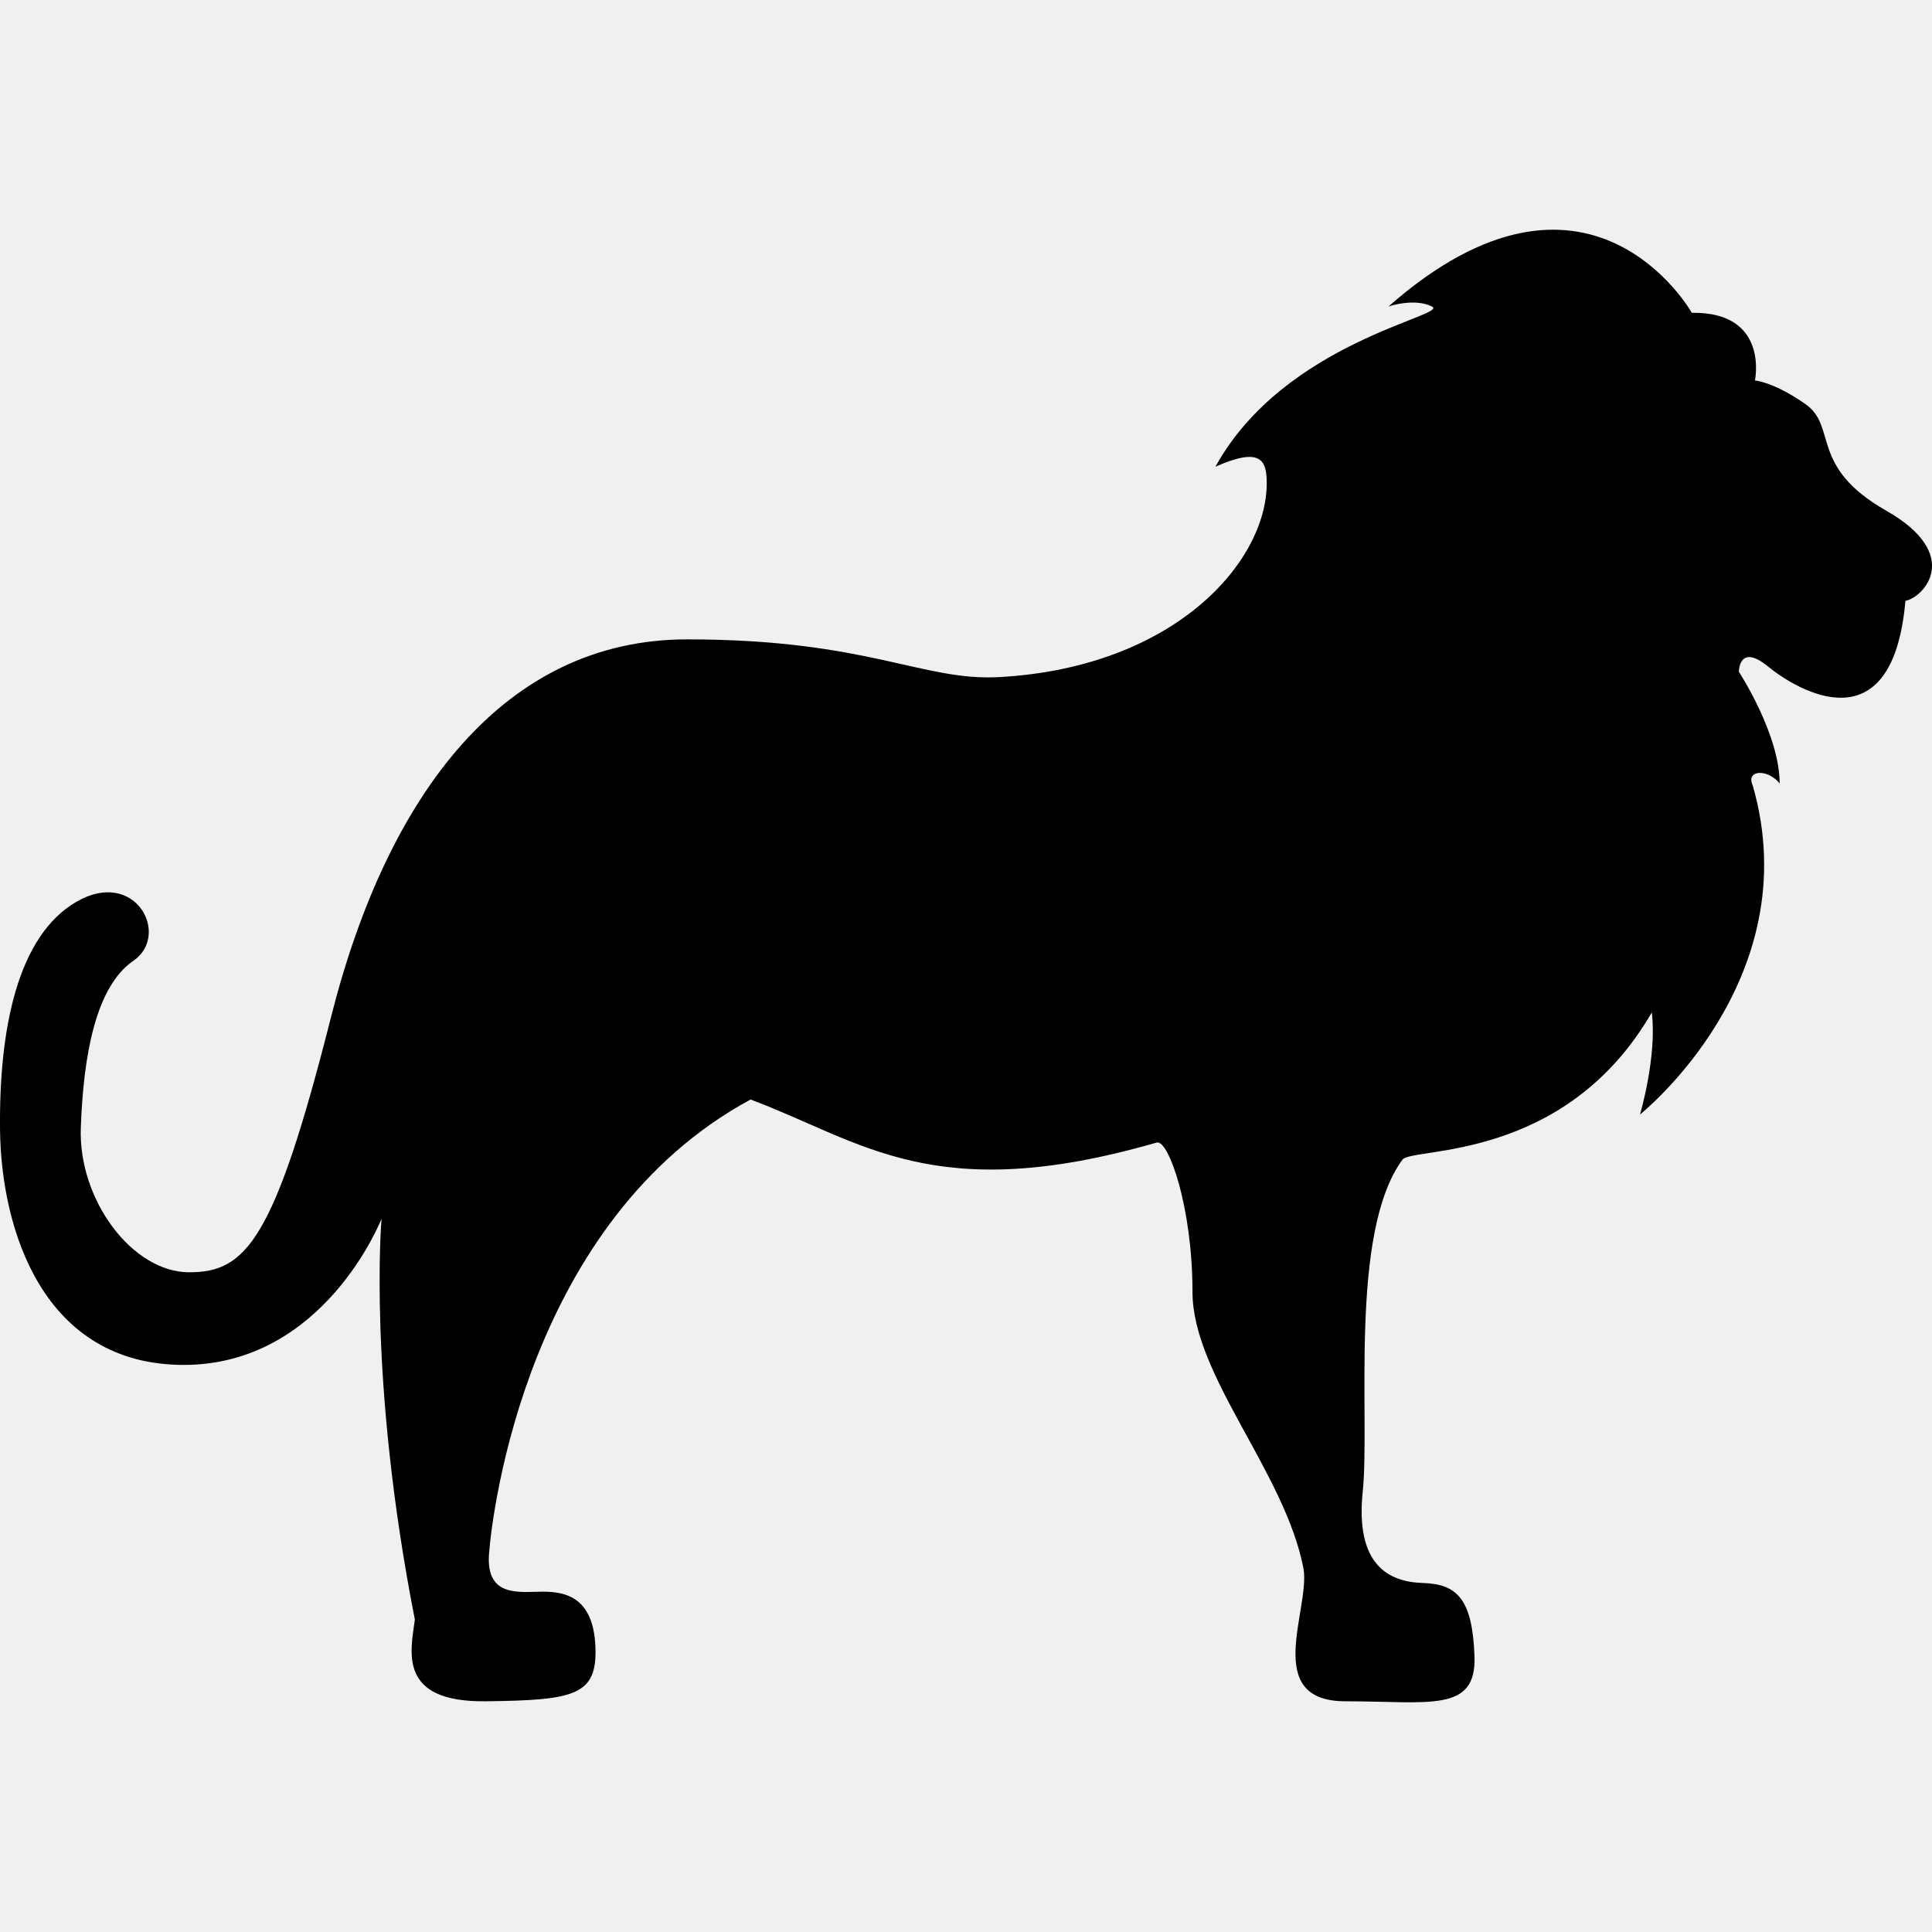
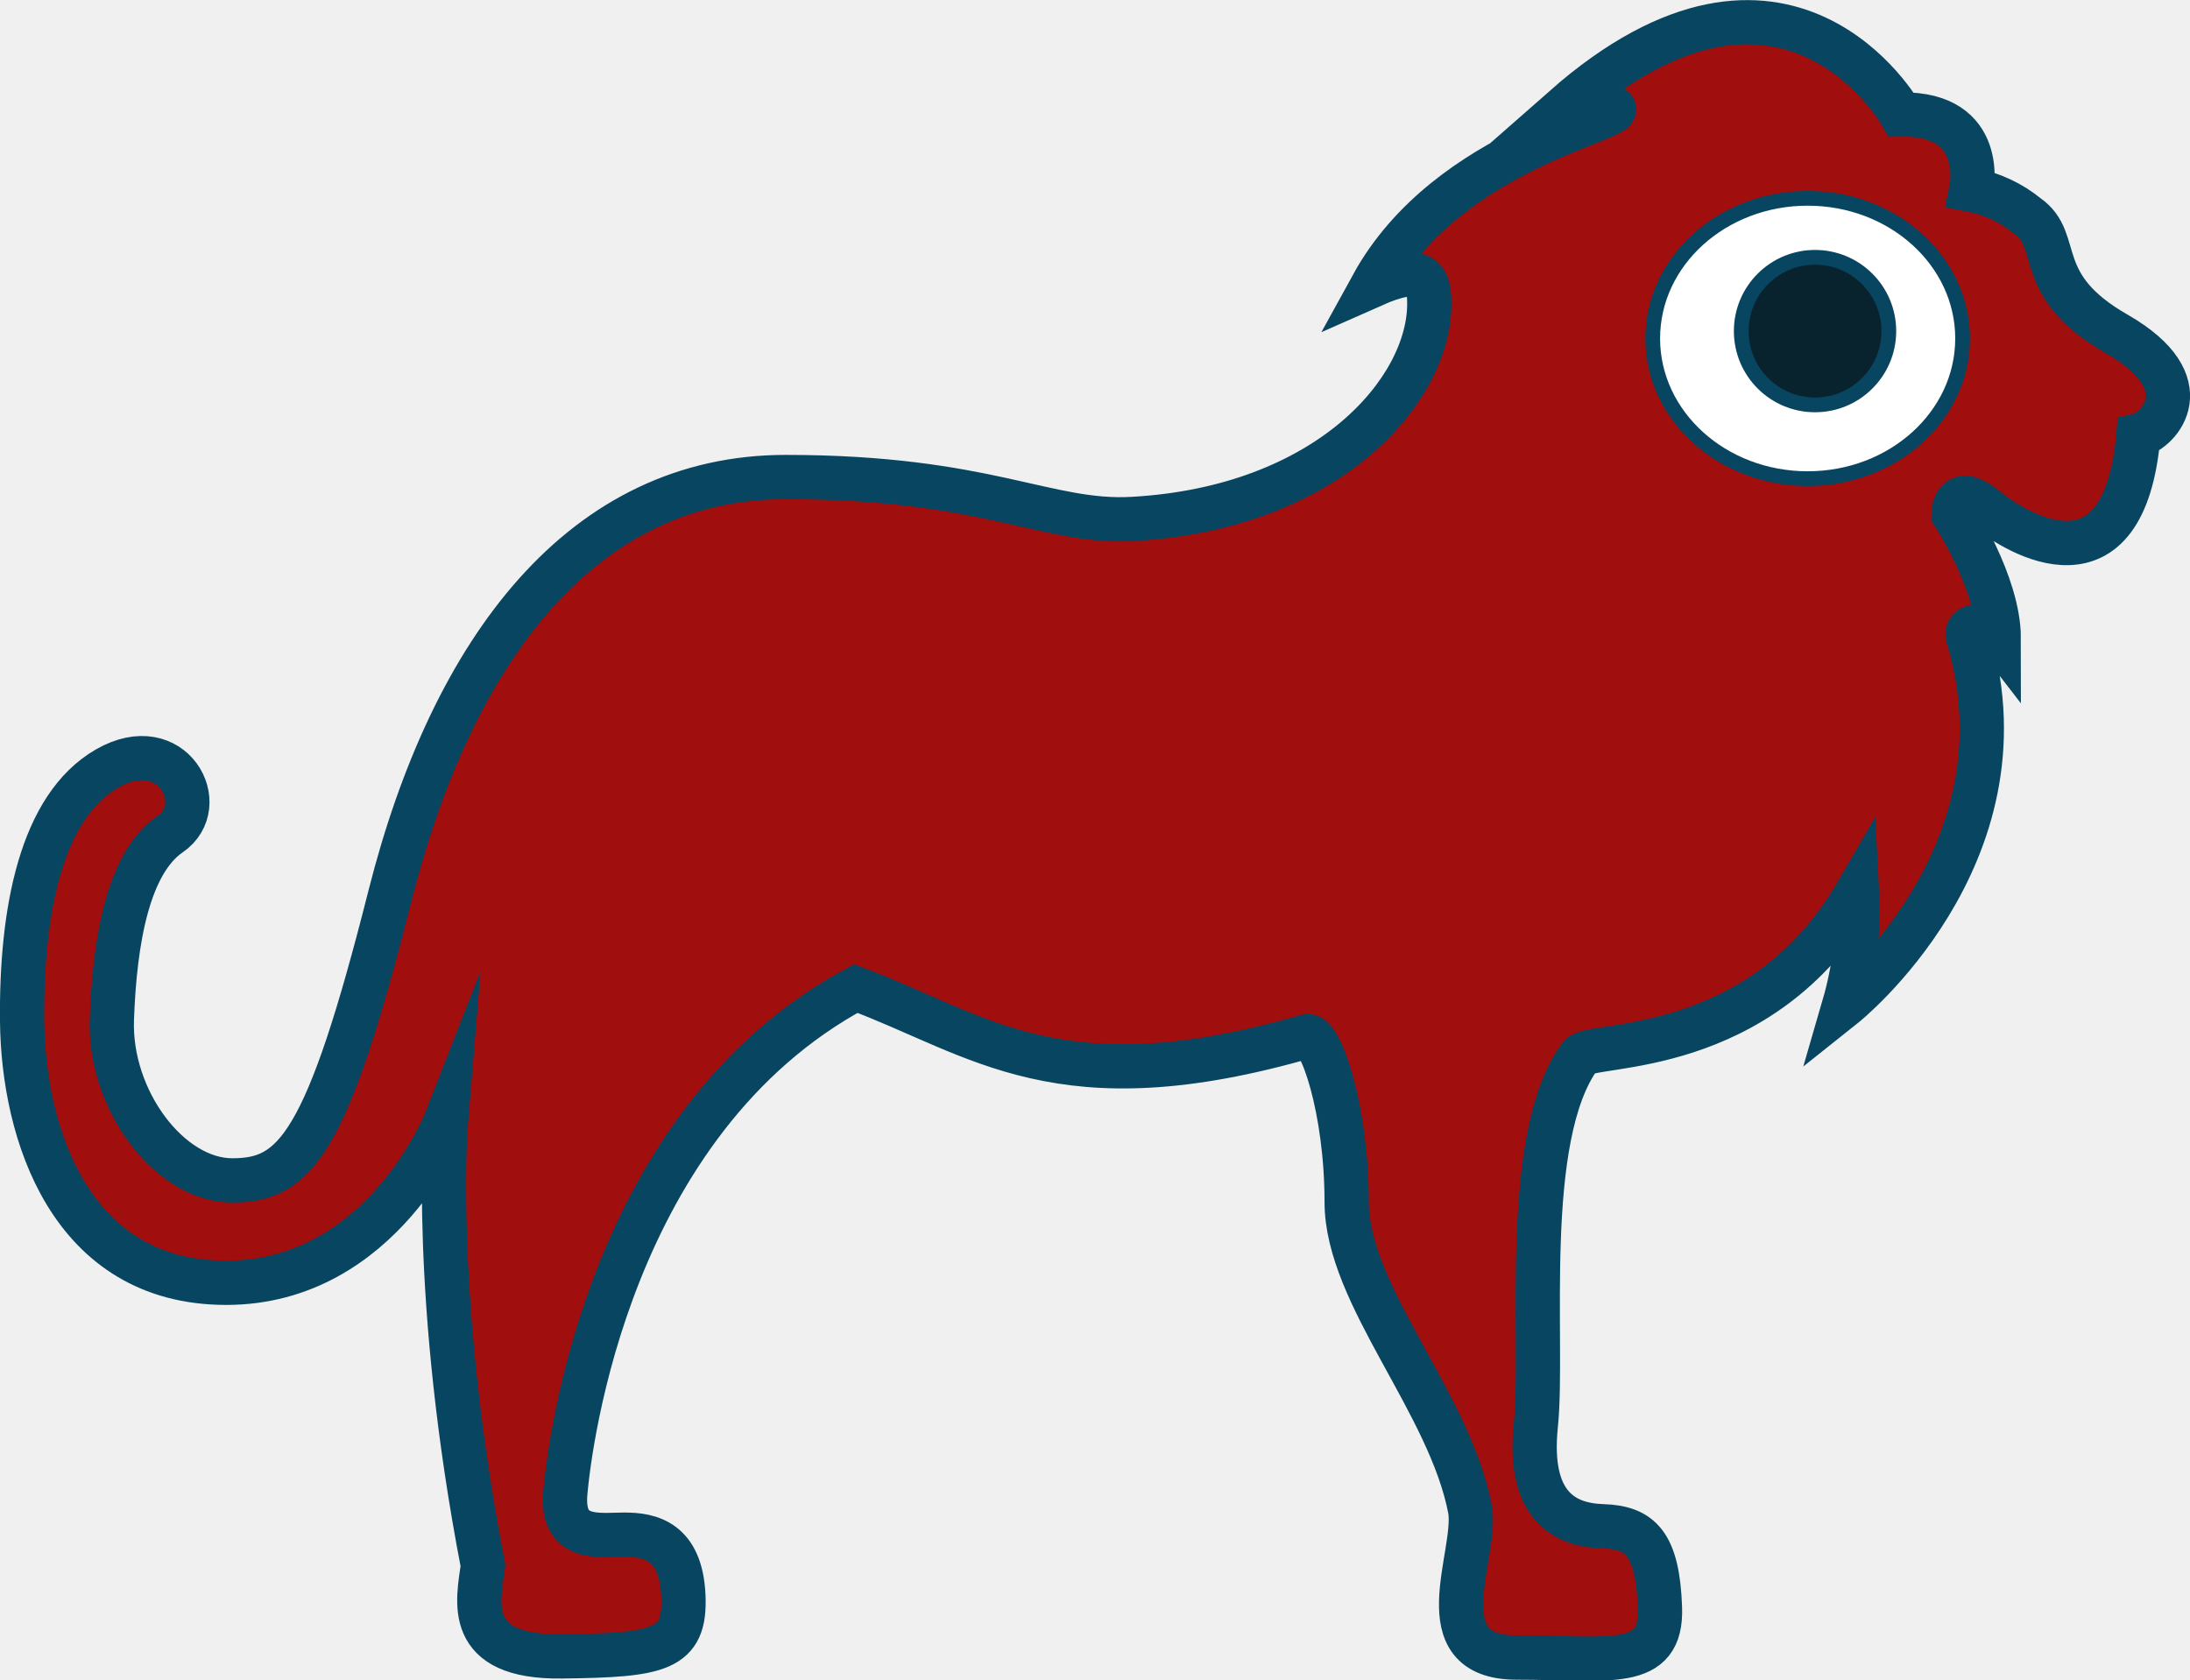
- <svg xmlns="http://www.w3.org/2000/svg" version="1.1" id="Capa_1" x="0px" y="0px" viewBox="0 0 249.072 249.072" style="enable-background:new 0 0 249.072 249.072;" xml:space="preserve">
-   <path d="M243.153,65.825c-9.978-5.69-6.233-10.809-10.392-13.727c-4.158-2.904-6.514-3.043-6.514-3.043s1.878-8.875-8.139-8.73  c0,0-13.26-23.551-39.111-0.809c0,0,3.305-1.152,5.614,0c2.309,1.164-18.997,4.469-27.919,20.652c5.95-2.637,6.613-0.76,6.613,2.149  c0,10.068-11.775,23.676-34.387,24.969c-9.999,0.584-16.919-4.859-40.331-4.859c-23.419,0-38.585,19.725-45.903,48.662  c-7.322,28.936-10.979,32.932-18.297,32.932c-7.316,0-14.301-9.311-13.969-18.625c0.331-9.316,1.917-18.195,6.766-21.523  c4.852-3.326,0.278-12.041-7.342-7.611c-7.621,4.436-9.974,16.469-9.838,29.361c0.139,12.877,5.543,30.34,23.691,30.34  c18.151,0,25.493-18.846,25.493-18.846s-1.803,20.645,4.295,51.68c-0.557,4.148-2.215,10.67,9.145,10.531  c11.358-0.141,14.413-0.695,14.131-7.063c-0.274-6.369-3.879-7.07-6.788-7.07c-2.907,0-7.343,0.83-6.929-4.855  c0.42-5.67,5.047-43.08,33.724-58.592c14.413,5.393,23.578,13.857,52.392,5.539c1.53-0.283,4.576,8.438,4.576,19.25  c0,10.809,11.967,23.287,14.323,35.746c0.833,5.268-5.403,17.045,5.405,17.045c10.808,0,16.901,1.52,16.629-5.82  c-0.274-7.342-2.221-9.293-6.65-9.43c-4.436-0.133-8.733-2.344-7.76-11.766c0.972-9.43-1.803-33.381,5.123-42.811  c1.252-1.664,20.924,0.41,32.146-18.98c0.692,5.688-1.523,13.16-1.523,13.16s21.748-17.316,14.542-42.392  c-0.968-2.074,1.941-2.213,3.465-0.279c0-6.373-5.261-14.408-5.261-14.408s-0.004-3.742,3.737-0.693  c3.743,3.059,16.073,10.531,17.736-8.451C247.996,77.038,253.128,71.495,243.153,65.825z" />
-   <g>
- </g>
-   <g>
- </g>
-   <g>
- </g>
-   <g>
- </g>
-   <g>
- </g>
-   <g>
- </g>
-   <g>
- </g>
-   <g>
- </g>
-   <g>
- </g>
-   <g>
- </g>
-   <g>
- </g>
-   <g>
- </g>
-   <g>
- </g>
-   <g>
- </g>
-   <g>
- </g>
+ <svg xmlns="http://www.w3.org/2000/svg" viewBox="0 0 148.41 113.83">
+   <defs>
+     <style>.cls-1{fill:#a00e0e;stroke-width:3px;}.cls-1,.cls-2,.cls-3{stroke:#084560;stroke-miterlimit:10;}.cls-2{fill:#fff;}.cls-3{fill:#08222e;}</style>
+   </defs>
+   <g id="Layer_2" data-name="Layer 2">
+     <g id="Layer_1-2" data-name="Layer 1">
+       <path class="cls-1" d="M143.46,22.64c-5.83-3.32-3.64-6.31-6.07-8a8.56,8.56,0,0,0-3.8-1.78s1.09-5.18-4.75-5.1c0,0-7.74-13.75-22.84-.47a5,5,0,0,1,3.28,0C110.63,8,98.19,9.89,93,19.34c3.47-1.54,3.86-.45,3.86,1.25,0,5.88-6.87,13.83-20.07,14.58-5.84.34-9.88-2.84-23.55-2.84S30.69,43.85,26.42,60.74,20,80,15.74,80,7.39,74.53,7.58,69.1,8.7,58.47,11.53,56.53s.17-7-4.28-4.44S1.42,61.7,1.5,69.23,4.74,86.94,15.33,86.94s14.89-11,14.89-11-1,12,2.51,30.17c-.33,2.42-1.3,6.23,5.33,6.15s8.42-.41,8.25-4.12-2.26-4.13-4-4.13-4.29.48-4-2.84S41.25,76,58,67c8.42,3.14,13.77,8.09,30.59,3.23.9-.17,2.67,4.93,2.67,11.24s7,13.59,8.37,20.87c.48,3.07-3.16,10,3.15,10s9.87.89,9.71-3.4-1.3-5.42-3.88-5.5-5.1-1.37-4.53-6.87-1.06-19.49,3-25c.73-1,12.21.24,18.77-11.08a23.19,23.19,0,0,1-.89,7.68s12.69-10.1,8.49-24.74c-.57-1.22,1.13-1.3,2-.17,0-3.72-3.07-8.41-3.07-8.41s0-2.18,2.18-.4,9.38,6.14,10.35-4.94C146.29,29.19,149.28,26,143.46,22.64Z" />
+       <ellipse class="cls-2" cx="122.5" cy="22.94" rx="10.5" ry="9.5" />
+       <circle class="cls-3" cx="123" cy="22.44" r="5" />
+     </g>
+   </g>
</svg>
